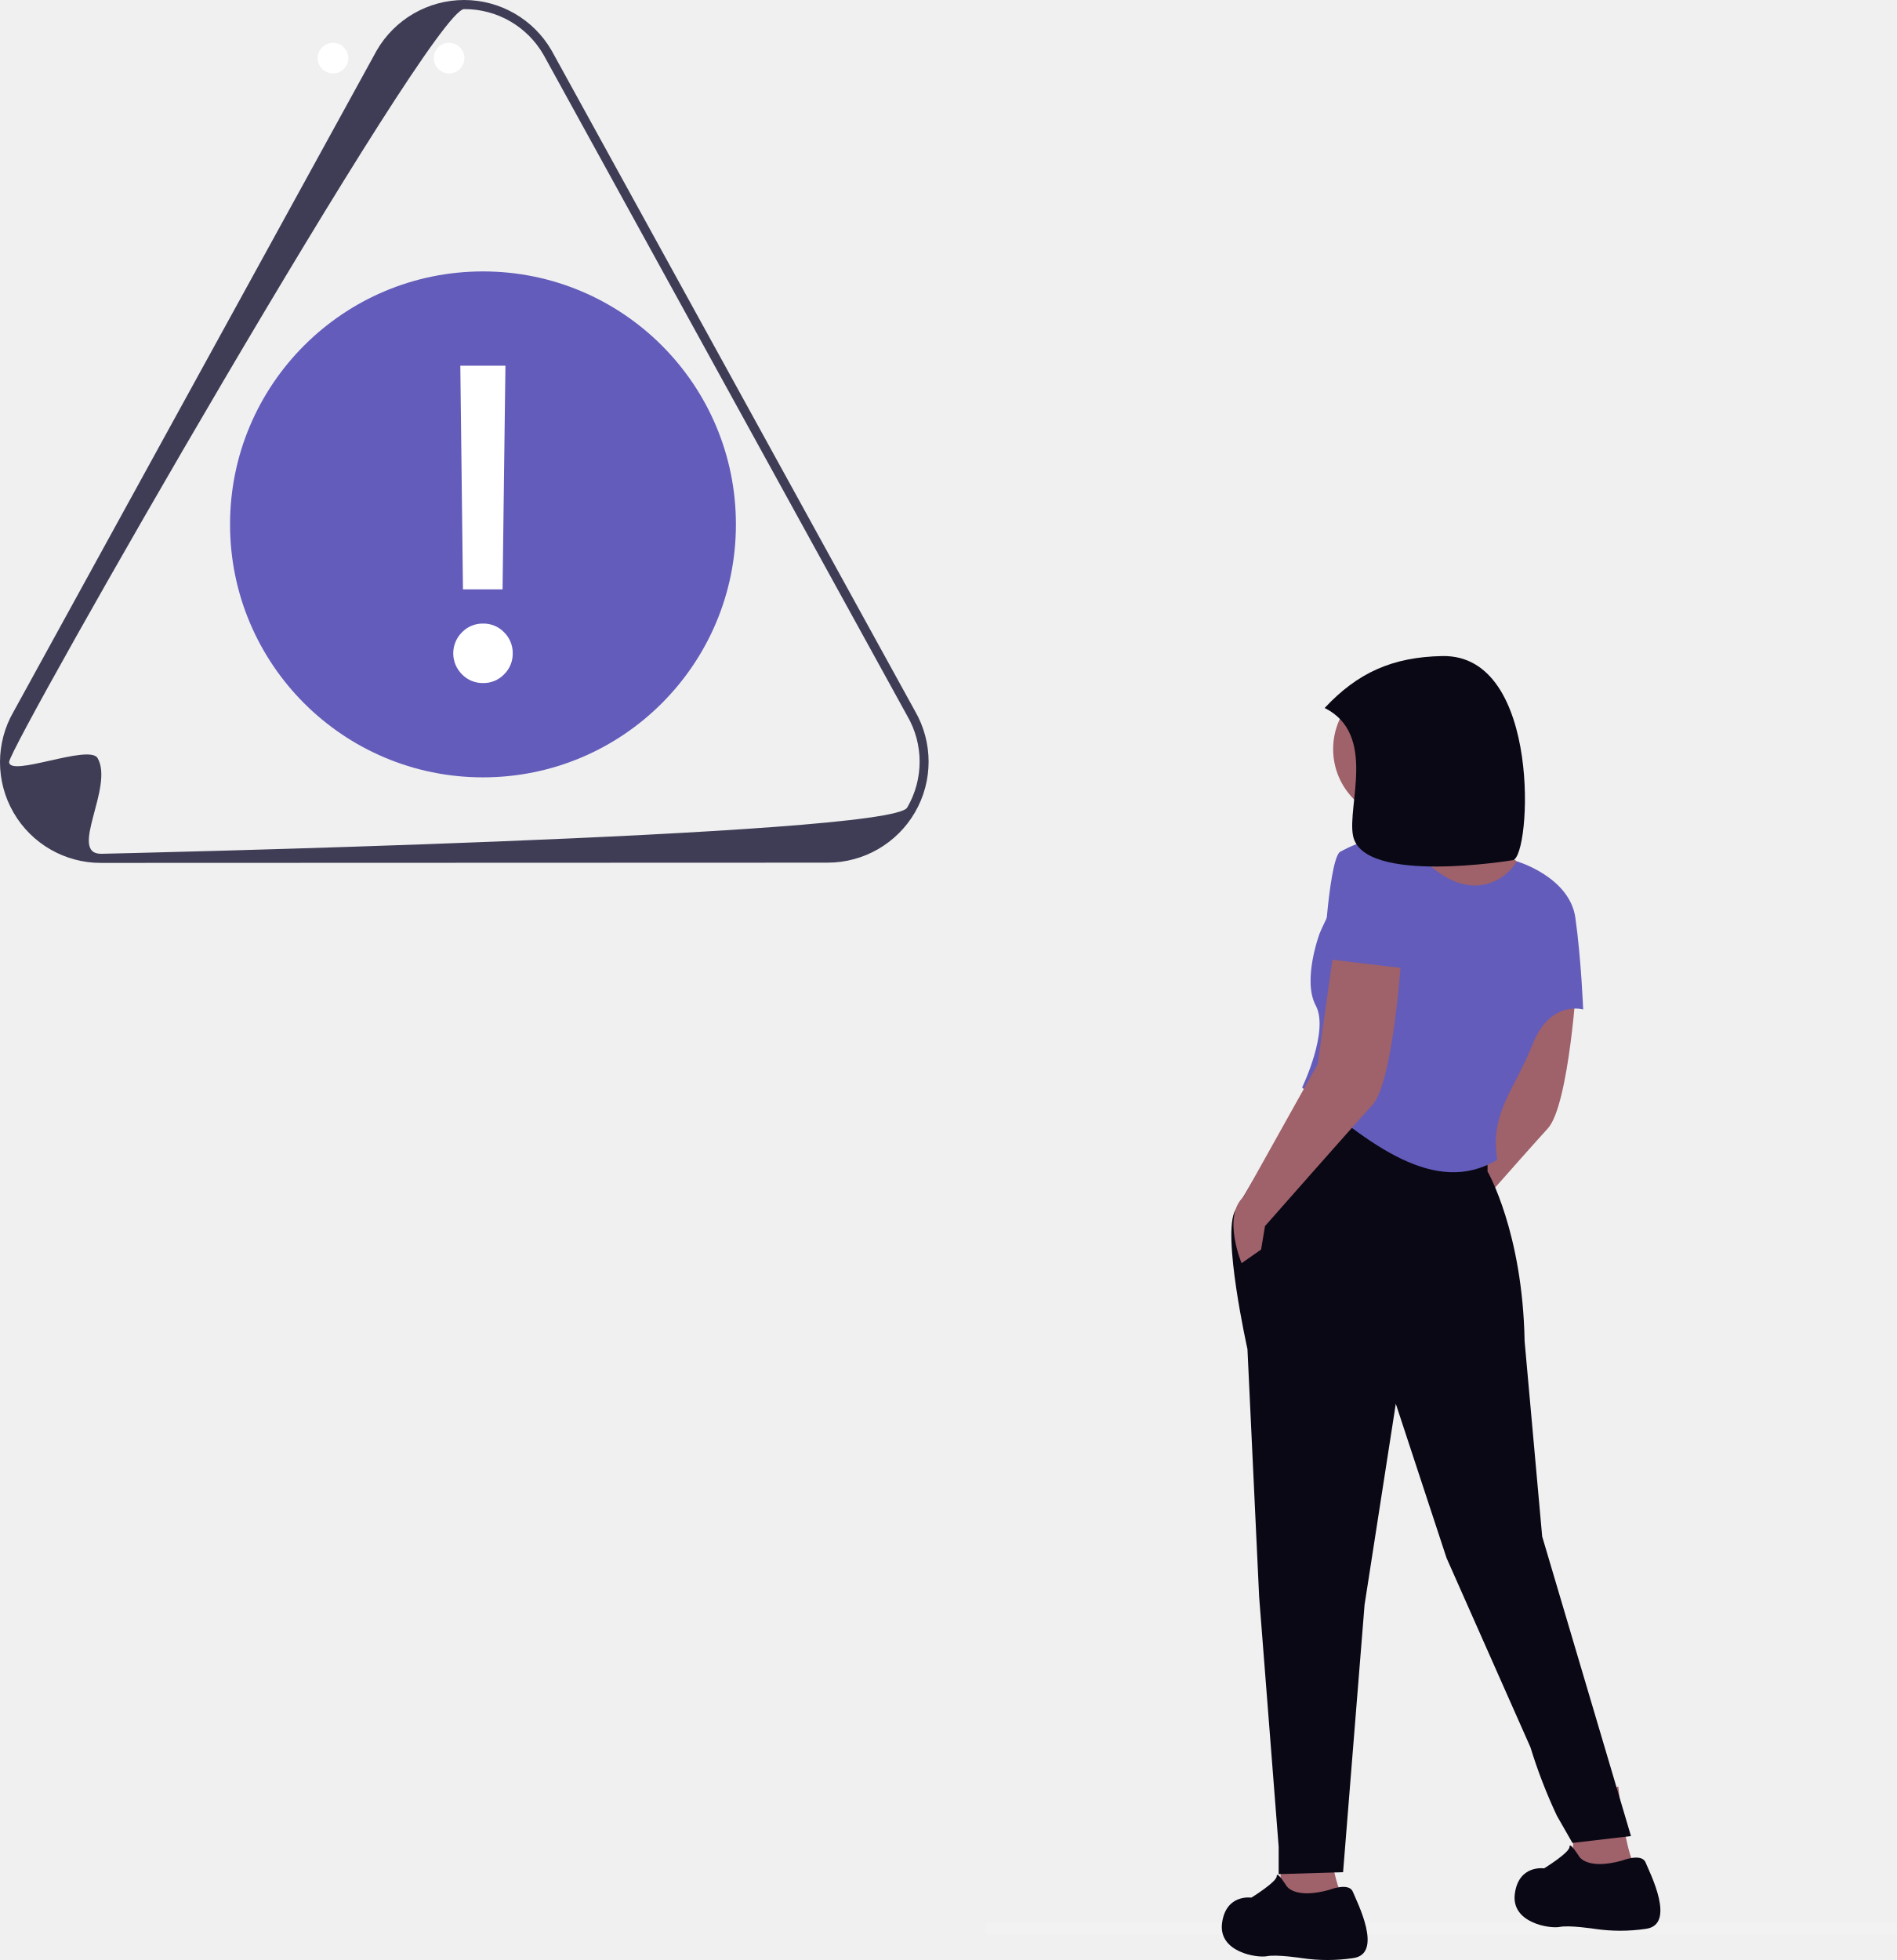
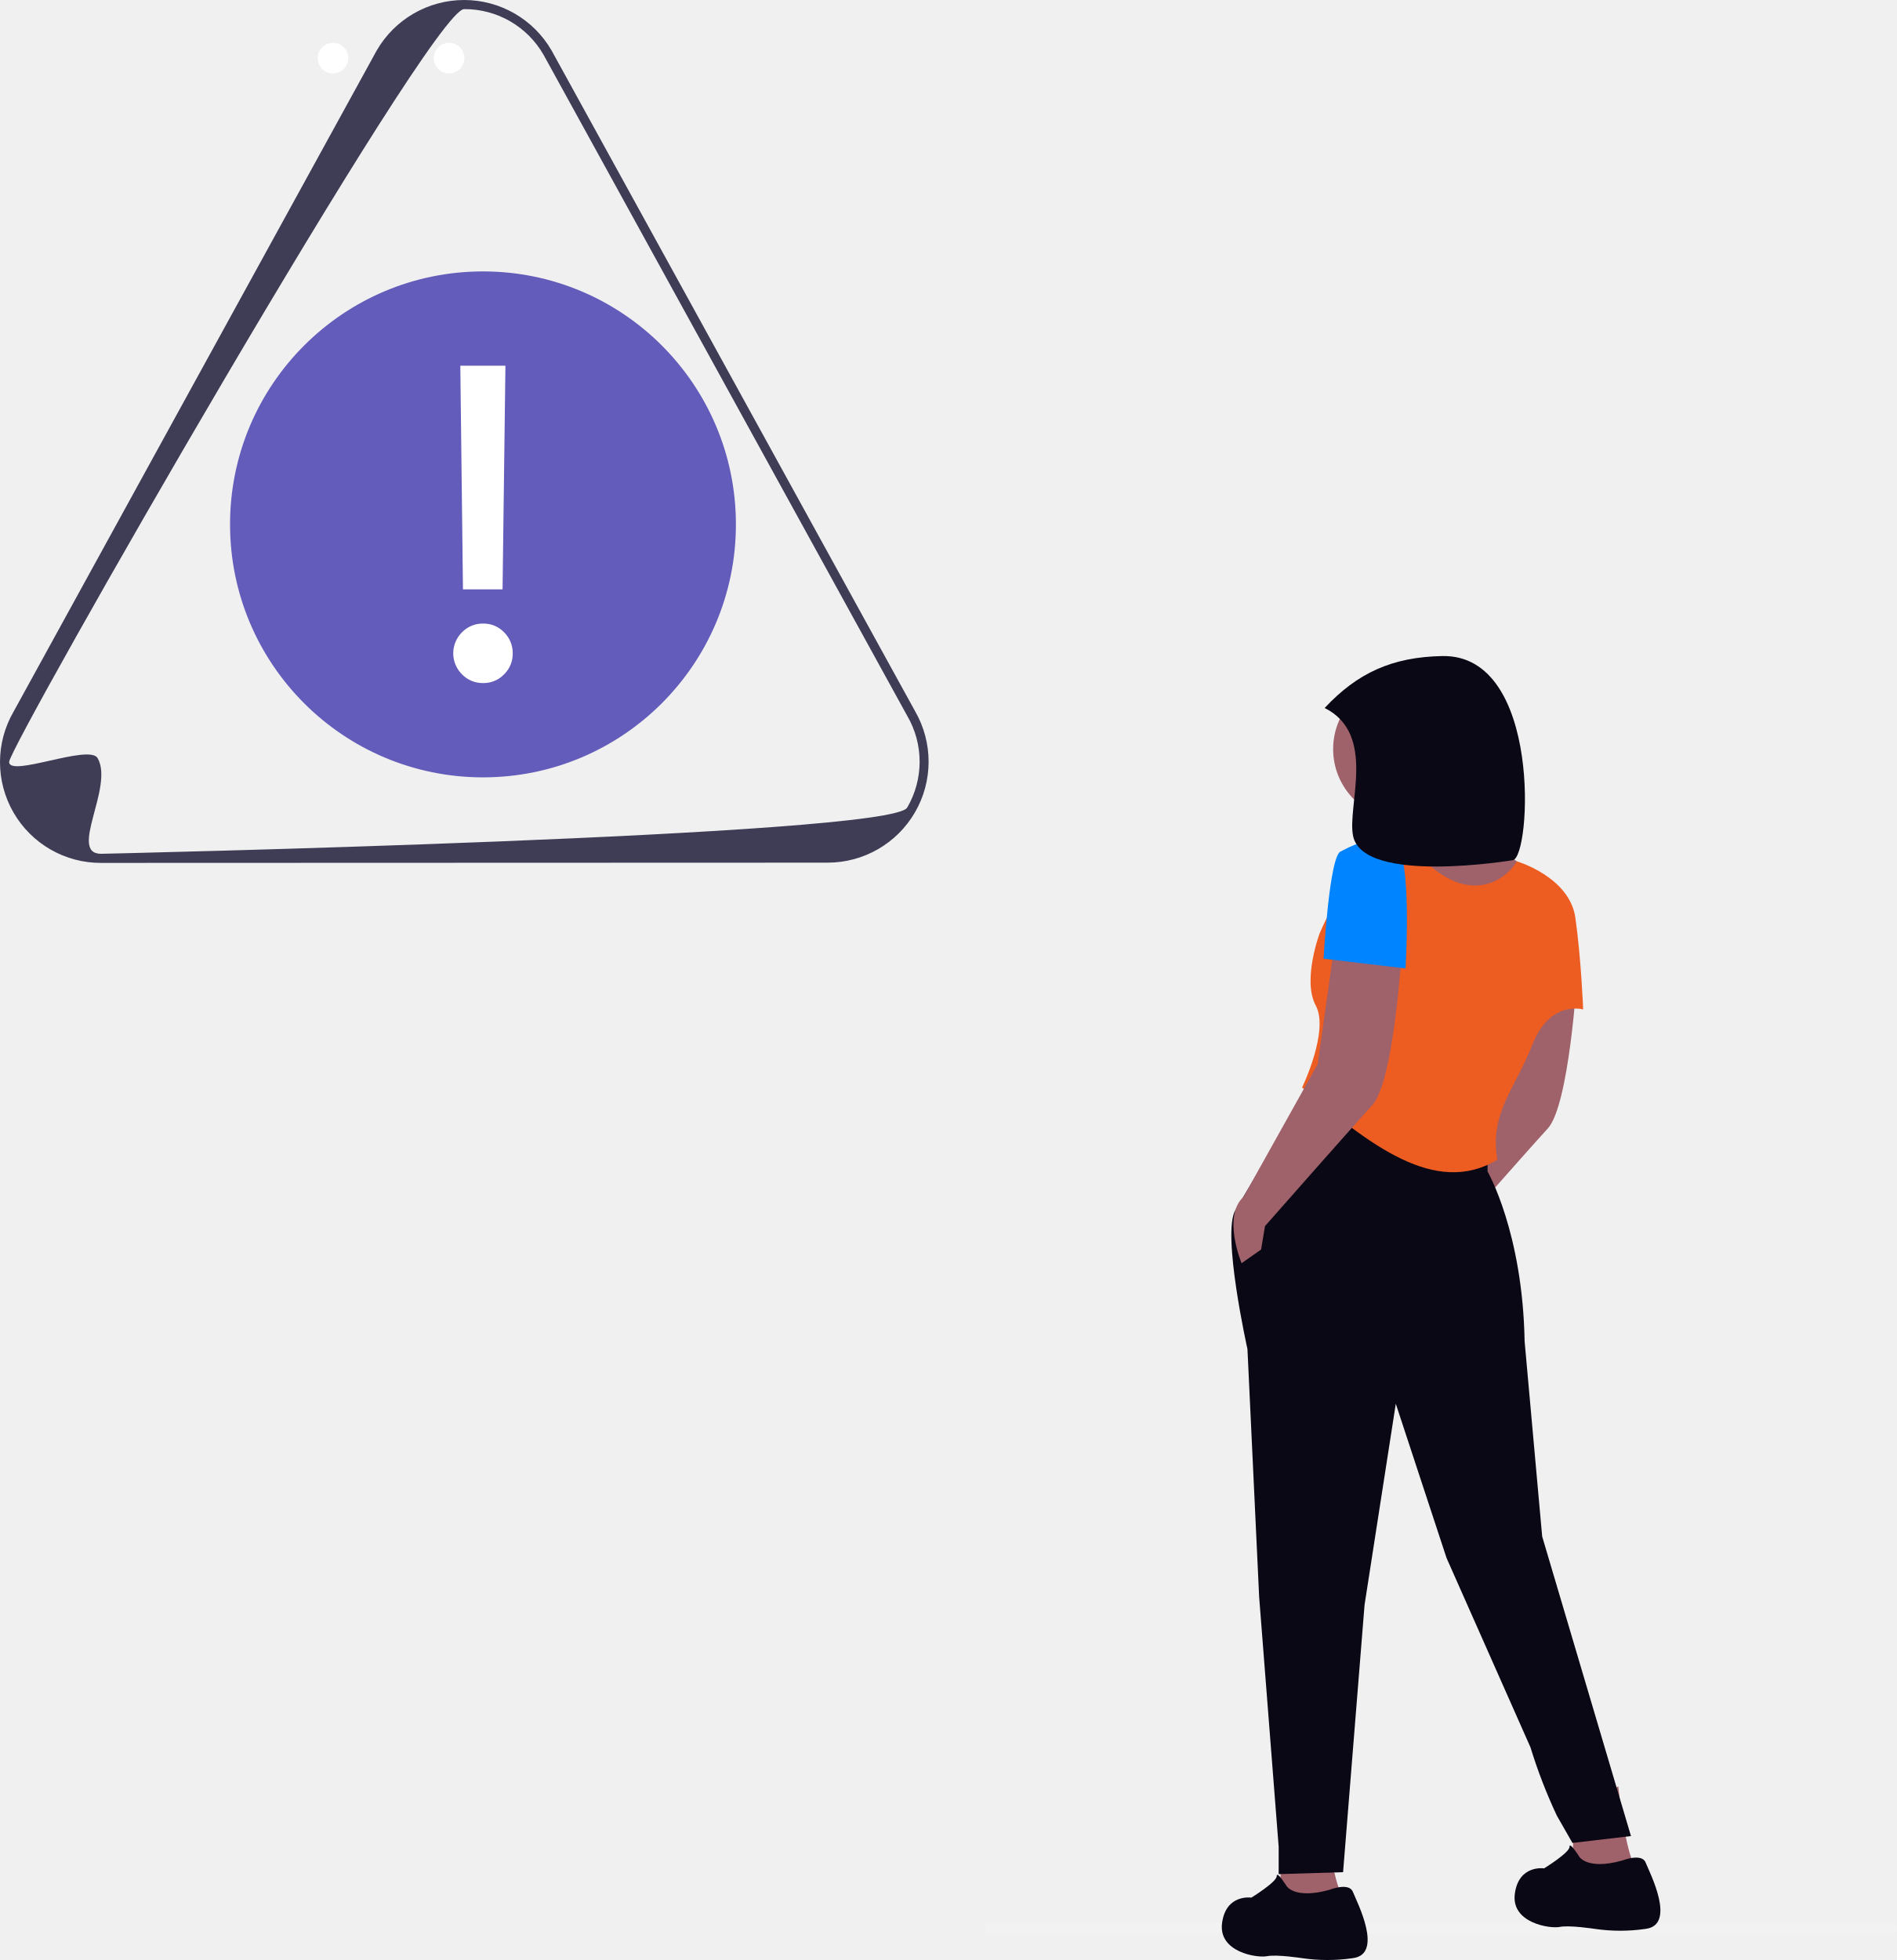
<svg xmlns="http://www.w3.org/2000/svg" viewBox="0 0 774.305 799.978">
  <g transform="translate(-480.785 -126.107)">
    <path d="M372.058,436.637c-.054,1.211-.436,2.052-.837,2.052H.828c-.389,0-.75-.816-.812-1.988-.08-1.5.3-2.791.775-2.791H371.283C371.752,433.91,372.125,435.159,372.058,436.637Z" transform="translate(883.025 476.924)" fill="#f2f2f2" />
    <circle cx="6.243" cy="6.243" r="6.243" transform="translate(610.472 143.589)" fill="#fff" />
    <circle cx="6.243" cy="6.243" r="6.243" transform="translate(634.171 143.589)" fill="#fff" />
    <circle cx="6.243" cy="6.243" r="6.243" transform="translate(657.865 143.589)" fill="#fff" />
    <g transform="translate(979.538 393.873)">
      <path d="M290.3,427.631l-7.171,50.991L252.856,532.8c-8.769,7.967-.8,27.09-.8,27.09l7.966-5.574,1.594-9.561s35.057-39.837,43.821-49.4,11.952-62.145,11.952-62.145Z" transform="translate(-172.367 -302.527)" fill="#9f616a" />
      <path d="M230.32,718.909s-1.594,18.325-.8,23.105,24.7-.8,24.7-.8c-3.984-7.967-6.375-31.869-6.375-31.869Z" transform="translate(-85.997 -248.008)" fill="#9f616a" />
      <path d="M331.191,721.752s-2.39,25.5-1.594,30.276,24.7-.8,24.7-.8c-3.984-7.967-6.375-31.87-6.375-31.87Z" transform="translate(-305.585 -246.069)" fill="#9f616a" />
      <ellipse cx="28.979" cy="28.979" rx="28.979" ry="28.979" transform="translate(45.453 8.996)" fill="#9f616a" />
      <path d="M256.4,381.062c4.781,6.375,2.39,17.529,2.39,17.529s48.6,56.575,57.366,56.575,7.171-39.838,7.171-39.838S310.576,400.194,303.405,397s-19.919-37.447-19.919-37.447S251.616,374.687,256.4,381.062Z" transform="translate(-186.968 -315.7)" fill="#9f616a" />
      <path d="M263.172,468.362l-31.187,52.389c-5.691,9.365,4.9,56.765,4.9,56.765L241.661,678.7l7.967,101.957v11.154l26.292-.8,8.769-109.128,12.748-82.064,20.715,62.94,34.259,77.283a211.817,211.817,0,0,0,10.758,27.873l6.375,11.154,23.9-2.793L357.194,654l-7.17-79.671c-.8-44.617-15.134-69.316-15.134-69.316v-9.561Z" transform="translate(-226.411 -294.644)" fill="#090814" />
      <path d="M246.644,734.114s-3.984-6.375-3.984-3.984S232.3,738.9,232.3,738.9s-10.358-1.594-11.952,10.358S234.692,763.6,238.675,762.8s14.342.8,14.342.8a71.1,71.1,0,0,0,20.715,0c12.748-1.594,1.594-23.105,0-27.09s-9.561-.8-9.561-.8C249.831,739.69,246.644,734.114,246.644,734.114Z" transform="translate(-100.728 -244.09)" fill="#090814" />
      <path d="M346.777,744.124s-3.984-6.373-3.984-3.984-10.358,8.769-10.358,8.769-10.358-1.594-11.952,10.358,14.342,14.342,18.325,13.544,14.342.8,14.342.8a71.1,71.1,0,0,0,20.715,0c12.748-1.594,1.594-23.105,0-27.09s-9.561-.8-9.561-.8C349.964,749.7,346.777,744.124,346.777,744.124Z" transform="translate(-320.372 -242.154)" fill="#090814" />
-       <path d="M295.259,392.387c-19.919-20.715-41.43,31.073-41.43,31.073s-7.171,19.122-1.594,29.48-5.577,33.463-5.577,33.463c27.285,23.227,54.475,44.695,79.674,29.48-3.187-19.122,7.171-28.682,14.342-47.007s20.715-14.342,20.715-14.342-.8-20.715-3.187-37.447-23.9-23.013-23.9-23.013C330.4,401.08,315.178,413.1,295.259,392.387Z" transform="translate(-213.878 -310.294)" fill="#635cbb" />
+       <path d="M295.259,392.387c-19.919-20.715-41.43,31.073-41.43,31.073s-7.171,19.122-1.594,29.48-5.577,33.463-5.577,33.463c27.285,23.227,54.475,44.695,79.674,29.48-3.187-19.122,7.171-28.682,14.342-47.007s20.715-14.342,20.715-14.342-.8-20.715-3.187-37.447-23.9-23.013-23.9-23.013C330.4,401.08,315.178,413.1,295.259,392.387Z" transform="translate(-213.878 -310.294)" fill="#ed5c21" />
      <path d="M350.3,419.631l-7.171,50.991L312.856,524.8c-8.769,7.967-.8,27.09-.8,27.09l7.966-5.574,1.594-9.561s35.057-39.838,43.821-49.4,11.952-62.145,11.952-62.145Z" transform="translate(-303.982 -304.076)" fill="#9f616a" />
-       <path d="M306.933,434.238l33.463,3.984s2.39-39.037-2.663-48.8-23.63.99-23.63.99C309.324,391.214,306.933,434.238,306.933,434.238Z" transform="translate(-265.391 -310.715)" fill="#635cbb" />
+       <path d="M306.933,434.238l33.463,3.984s2.39-39.037-2.663-48.8-23.63.99-23.63.99C309.324,391.214,306.933,434.238,306.933,434.238Z" transform="translate(-265.391 -310.715)" fill="#0084ff" />
      <path d="M266.567,344.011c21.431,10.711,9.066,39.956,11.6,52.227,4.143,20.1,65.236,9.885,65.236,9.885,7.433-1.337,11.963-84.033-28.743-83.307C294.137,323.188,279.94,329.7,266.567,344.011Z" transform="translate(-224.577 -322.812)" fill="#090814" />
    </g>
    <g transform="translate(480.785 126.107)">
      <path d="M407.949,579.206l-296.571.1A41.125,41.125,0,0,1,75.665,517.5L223.856,247.726a41.215,41.215,0,0,1,71.386-.025l148.4,269.7a41.214,41.214,0,0,1-35.69,61.8h0ZM73.813,538.1c0,6.442,32.725-7.44,36.115-1.572,6.782,11.736-12.107,39.062,1.448,39.057,0,0,322.261-7.12,329.035-18.861a37.111,37.111,0,0,0-.014-37.495L292,249.529a37.1,37.1,0,0,0-32.458-18.7c-13.549,0-185.729,300.833-185.73,307.277h0Z" transform="translate(-70.085 -227.107)" fill="#3f3d56" />
      <g transform="translate(93.908 110.78)">
        <circle cx="103.25" cy="103.25" r="103.25" fill="#635cbb" />
        <path d="M13.347,7.97,12.264-83.3H30.682L29.508,7.97Zm8.216,38.255a11.746,11.746,0,0,1-8.622-3.566,12.1,12.1,0,0,1,0-17.154,11.746,11.746,0,0,1,8.622-3.566,11.6,11.6,0,0,1,8.577,3.566,11.822,11.822,0,0,1,3.521,8.622A11.716,11.716,0,0,1,30.14,42.66,11.6,11.6,0,0,1,21.563,46.226Z" transform="translate(81.734 121.789)" fill="#fff" />
      </g>
    </g>
  </g>
</svg>
